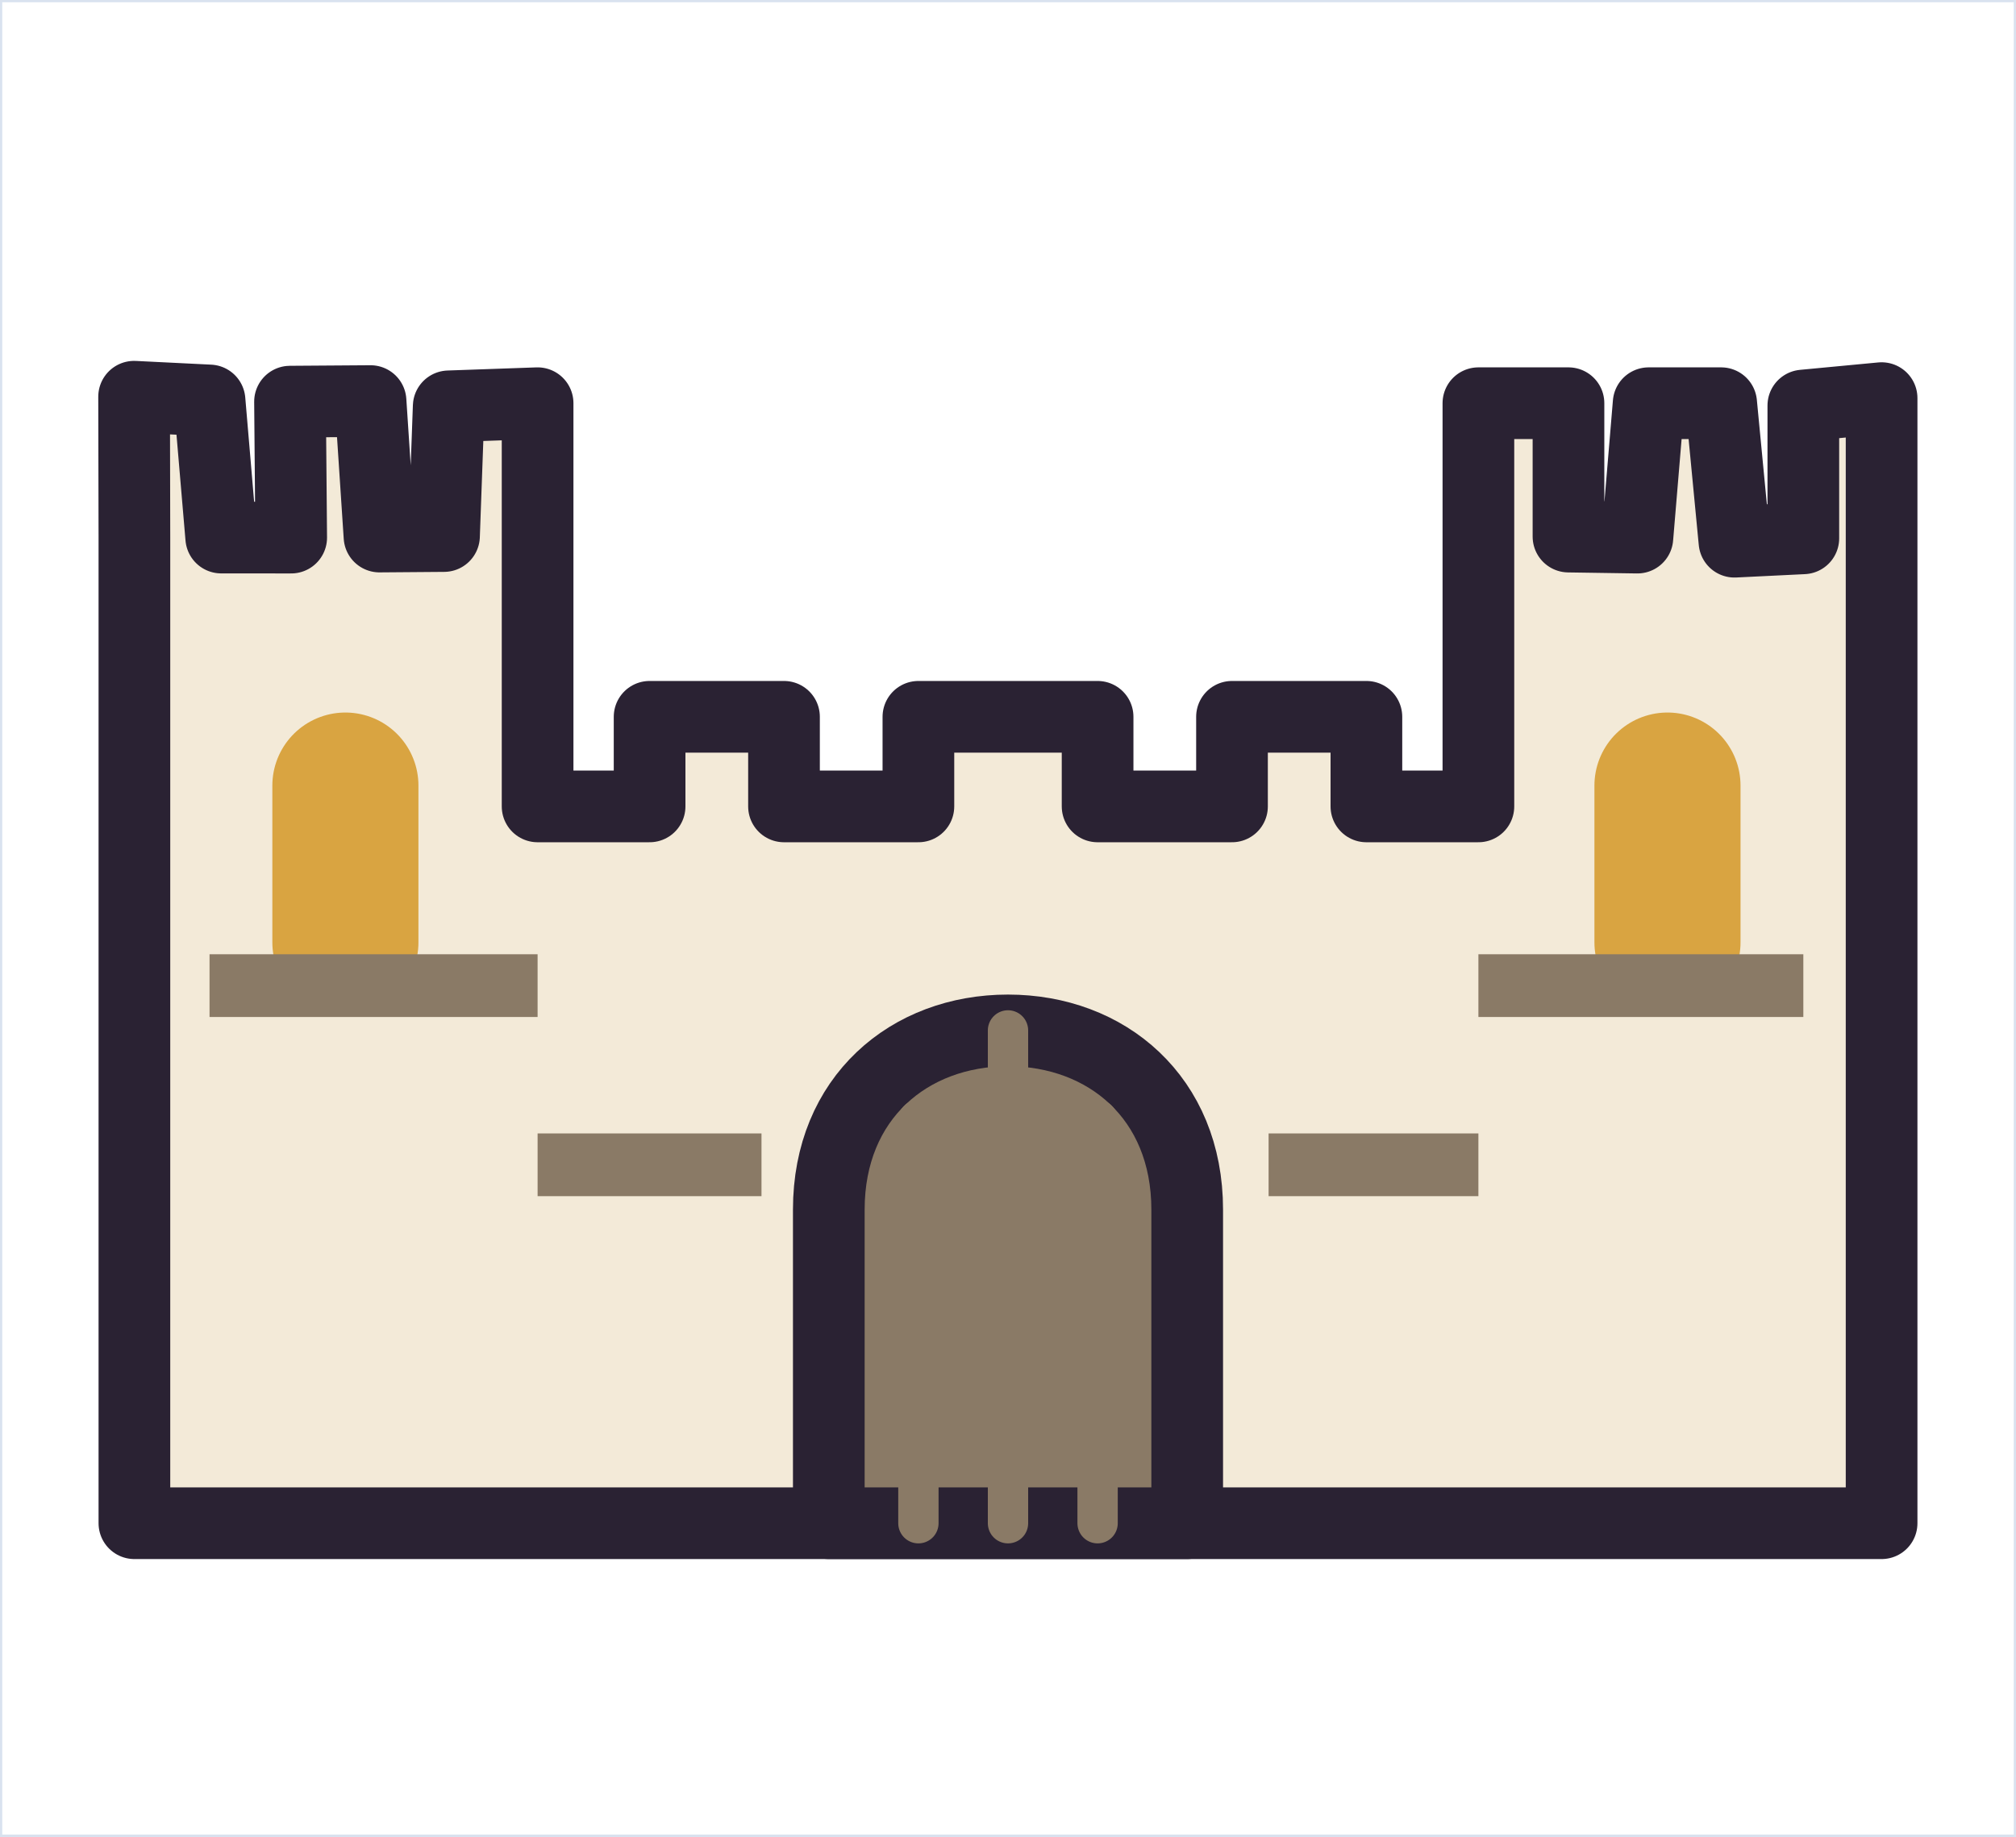
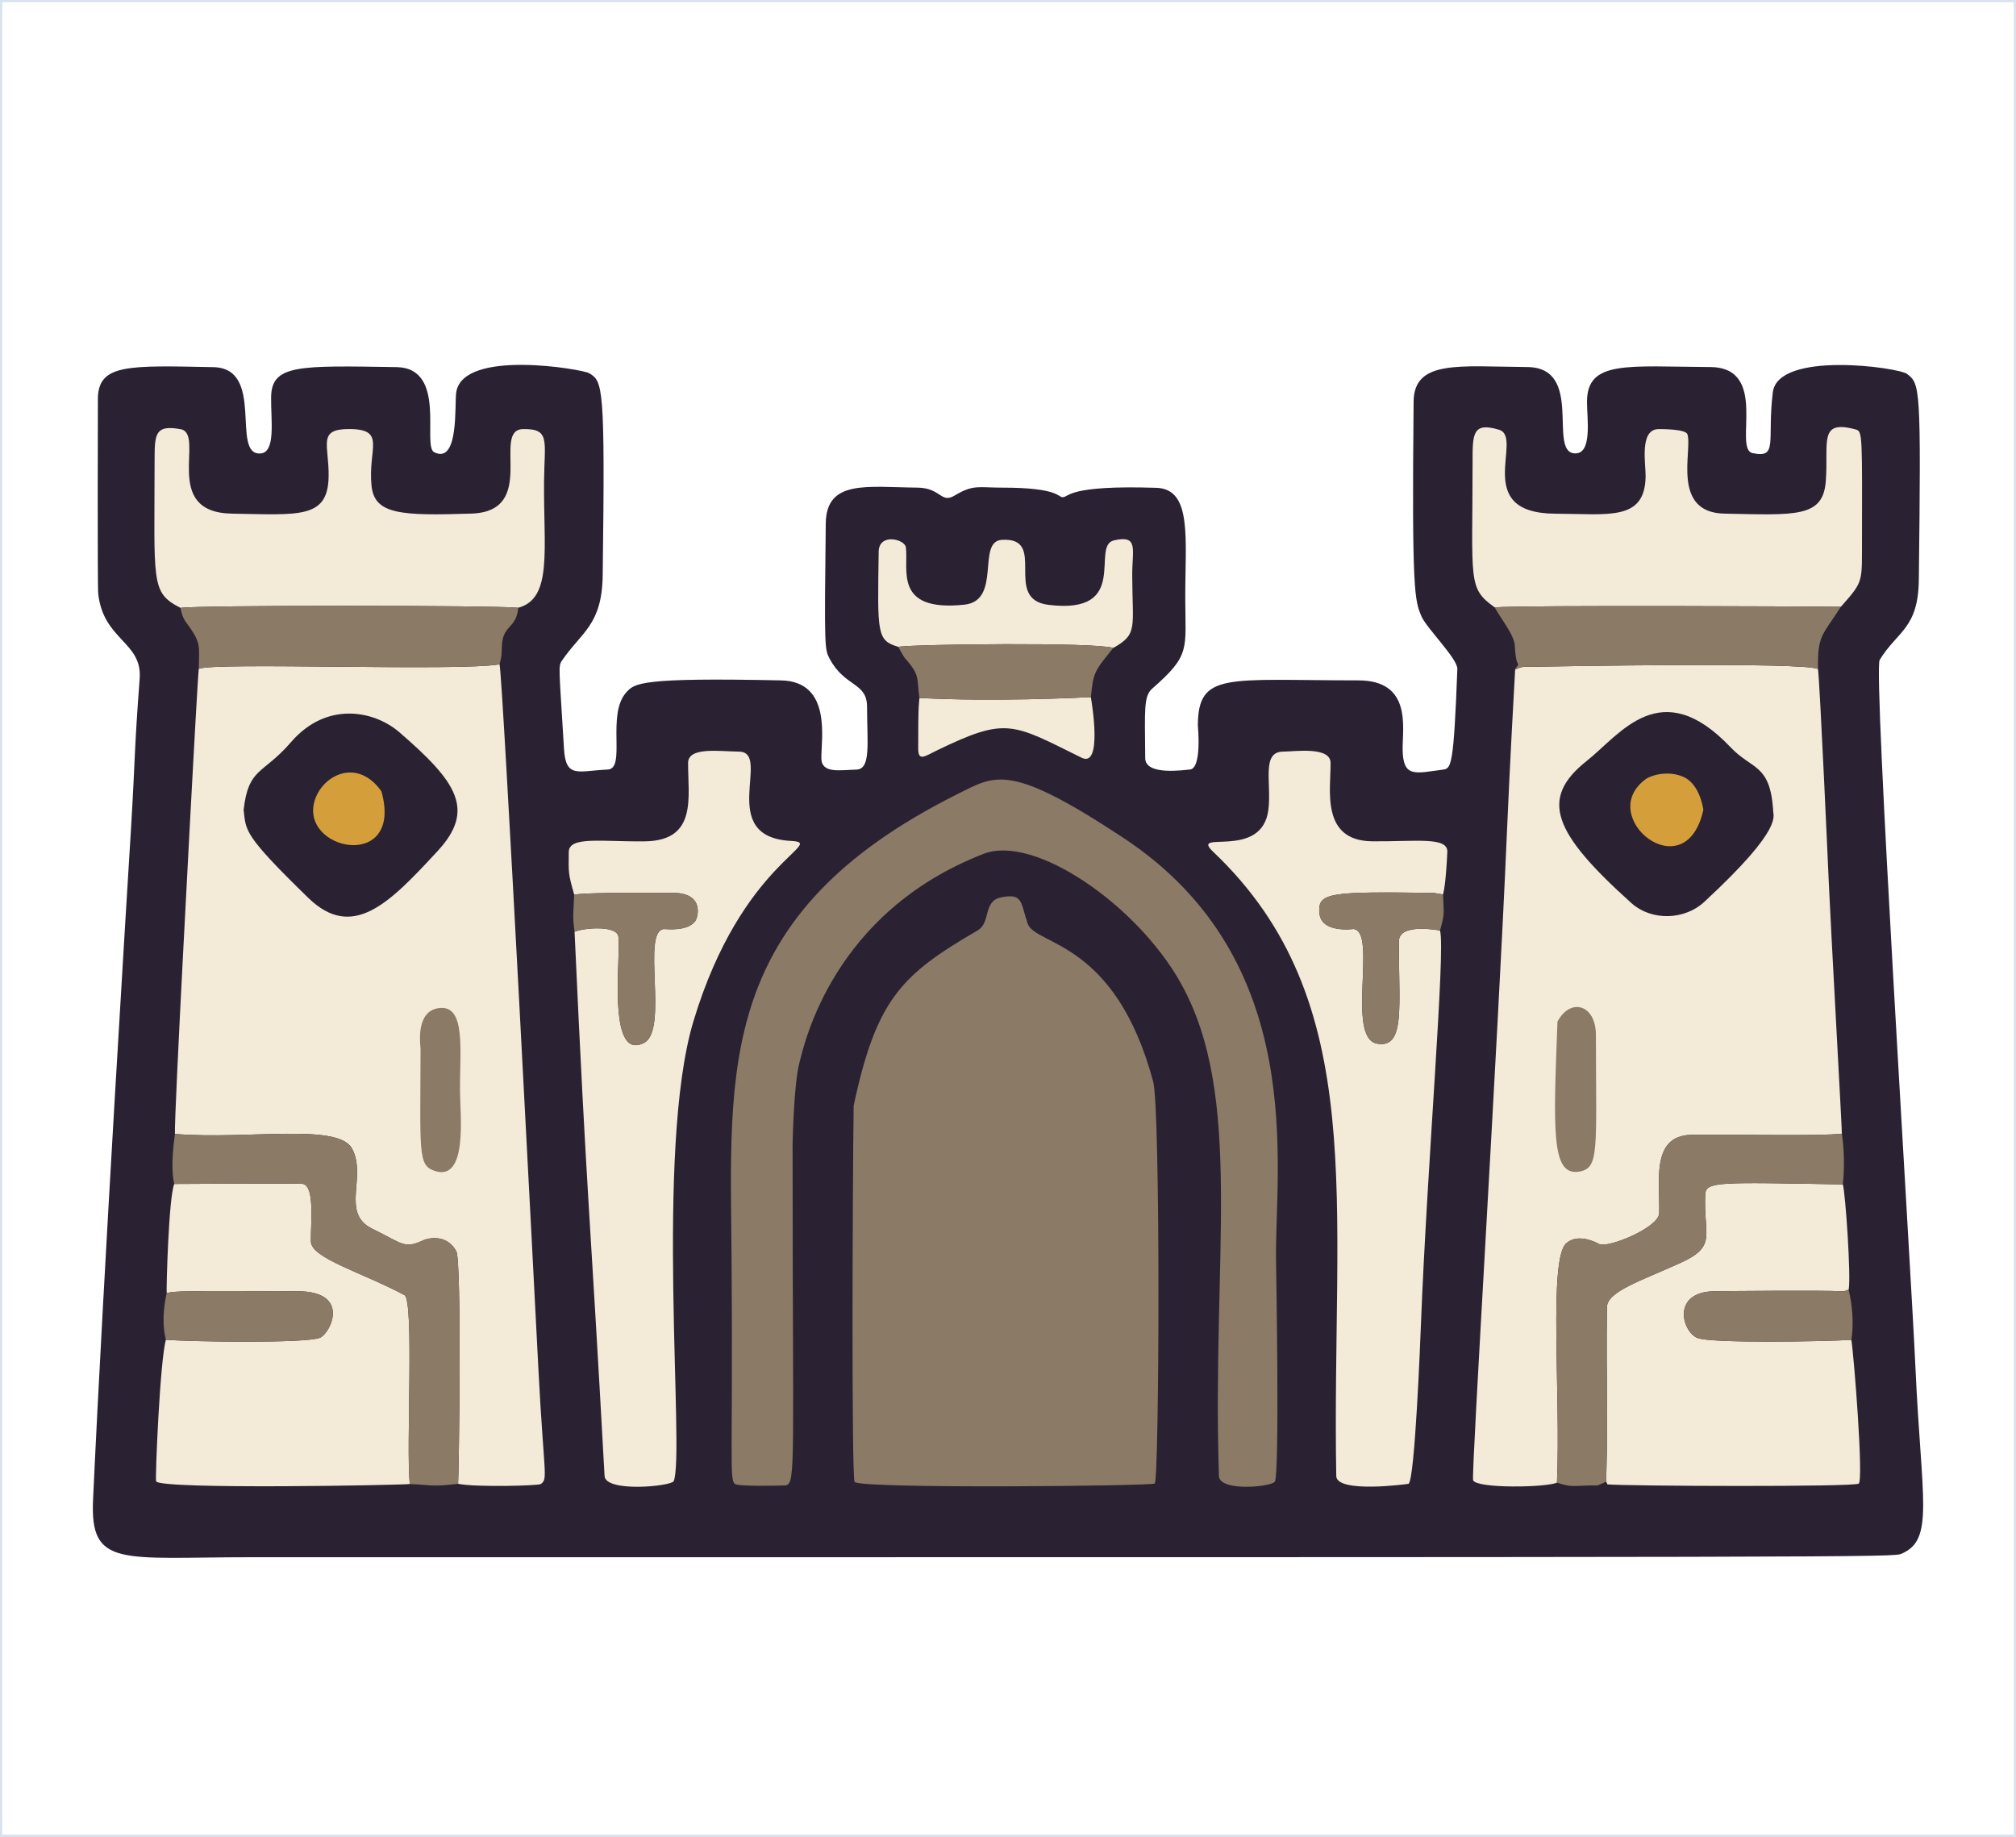
<svg xmlns="http://www.w3.org/2000/svg" width="100%" height="100%" viewBox="0 0 450 410" version="1.1" xml:space="preserve" style="fill-rule:evenodd;clip-rule:evenodd;">
  <g id="guia" opacity="0.4">
    <rect x="0" y="0" width="450" height="410" style="fill:none;stroke:#9fb7d8;stroke-width:1px;" />
  </g>
  <g id="pieza">
-     <path d="M30,340l0,-220l-0.067,-31.446l16.839,0.832l2.608,30.604l15.618,0.01l-0.262,-30.349l17.976,-0.125l1.996,30.237l14.401,-0.112l1.048,-28.952l19.843,-0.699l0,90l25,0l0,-20l30,0l0,20l30,0l0,-20l40,0l0,20l30,0l0,-20l30,0l0,20l25,0l0,-90l20.107,0l0,29.772l15.383,0.228l2.51,-30l16.189,0l2.966,30.913l15.375,-0.751l0,-29.642l17.47,-1.654l0,251.135l-390,0Z" style="fill:#f3ead8;fill-rule:nonzero;stroke:#2a2233;stroke-width:16px;stroke-linecap:round;stroke-linejoin:round;" />
-     <path d="M185,340l0,-70c0,-25 18,-40 40,-40c22,0 40,15 40,40l0,70l-80,0Z" style="fill:#8a7a66;fill-rule:nonzero;stroke:#2a2233;stroke-width:16px;stroke-linecap:round;stroke-linejoin:round;" />
-     <path d="M205,250l0,90m20,-110l0,110m20,-90l0,90" style="fill:none;fill-rule:nonzero;stroke:#8a7a66;stroke-width:9px;stroke-linecap:round;stroke-linejoin:round;" />
-     <path d="M77.096,175.349l0,35m295.108,-35l0,35" style="fill:#f3ead8;fill-rule:nonzero;stroke:#d9a441;stroke-width:32.61px;stroke-linecap:round;stroke-linejoin:bevel;" />
-     <path d="M46.771,220l73.229,-0m210,0l72.53,0m-282.53,40l49.976,0m113.193,0l46.831,0" style="fill:none;fill-rule:nonzero;stroke:#8a7a66;stroke-width:14px;stroke-linejoin:round;" />
+     <path d="M29.242,184.971c1.005,-16.824 0.676,-16.76 1.935,-33.518c0.616,-8.196 -8.13,-8.556 -9.25,-18.927c-0.199,-1.842 -0.077,-43.863 -0.075,-43.925c0.354,-7.338 6.89,-7.027 25.781,-6.648c11.65,0.234 3.807,19.608 10.459,19.271c3.556,-0.18 2.34,-7.532 2.423,-12.617c0.119,-7.289 6.24,-7 27.965,-6.665c11.458,0.177 5.639,17.631 8.455,19.01c5.609,2.748 4.475,-10.878 4.912,-13.456c1.64,-9.674 28.162,-5.056 29.604,-4.219c3.129,1.815 3.641,2.601 3.081,45.105c-0.147,11.167 -4.716,12.654 -9.08,19.05c-0.889,1.304 -0.65,1.441 0.442,19.722c0.398,6.67 3.131,4.913 9.771,4.616c4.155,-0.186 -0.353,-12.233 4.119,-17.208c1.854,-2.063 3.022,-3.361 34.566,-2.691c11.334,0.241 8.952,13.027 8.986,17.378c0.027,3.495 4.209,2.623 7.814,2.534c3.294,-0.082 2.406,-5.804 2.385,-14.073c-0.014,-5.435 -4.958,-4.317 -8.337,-10.655c-1.137,-2.133 -1.203,-2.256 -0.877,-30.202c0.115,-9.866 9.196,-8.106 20.408,-8.012c5.406,0.045 5.222,3.655 8.393,1.75c4.138,-2.485 5.217,-1.742 10.463,-1.747c12.882,-0.011 12.541,2.183 13.645,2.137c1.439,-0.059 1.128,-2.731 20.888,-2.095c8.091,0.26 6.418,11.438 6.45,24.733c0.027,11.378 1.22,12.572 -7.337,20.051c-1.976,1.727 -1.686,4.585 -1.599,15.578c0.031,3.974 8.849,2.581 9.926,2.523c2.791,-0.151 1.814,-9.684 1.816,-9.872c0.089,-11.995 6.407,-10.037 35.815,-10.032c11.992,0.002 9.858,10.547 9.897,15.27c0.054,6.497 2.654,5.505 9.045,4.645c1.798,-0.242 2.359,-0.827 3.17,-22.456c0.085,-2.278 -6.895,-9.139 -7.997,-11.723c-1.507,-3.533 -2.197,-5.15 -1.765,-47.983c0.094,-9.366 10.196,-7.807 25.369,-7.69c12.695,0.098 4.652,18.736 10.463,19.261c4.182,0.378 2.848,-7.842 2.869,-11.571c0.051,-9.253 8.983,-7.801 27.517,-7.689c13.218,0.08 5.075,18.265 9.425,19.199c5.798,1.246 3.223,-2.699 4.528,-13.535c1.127,-9.353 28.007,-5.59 29.951,-4.139c2.953,2.203 3.166,2.87 2.649,45.976c-0.131,10.922 -4.818,11.444 -8.739,17.866c-1.475,2.416 6.924,134.561 7.992,158.117c1.333,29.388 4.275,38.24 -3.097,41.385c-1.878,0.801 -1.896,0.801 -368.471,0.791c-28.943,-0.001 -35.928,2.409 -35.225,-12.843c2.343,-50.816 7.731,-137.8 8.473,-149.778Z" style="fill:#2a2233;" />
+     <path d="M338.203,149.458c1.799,-0.797 1.794,-0.589 3.745,-0.625c5.108,-0.092 61.131,-1.107 63.858,0.51c0.463,3.953 2.259,44.299 2.431,48.152c0.451,10.121 2.928,54.565 2.898,55.553c-5.406,0.614 -23.285,0.109 -33.571,0.263c-9.249,0.138 -6.945,10.83 -7.216,17.533c-0.129,3.192 -11.511,7.87 -13.424,6.829c-0.514,-0.28 -4.634,-2.522 -7.313,-0.154c-4.011,3.544 -1.188,33.992 -2.078,53.425c-2.429,1.102 -17.893,1.345 -18.714,-0.525c-0.463,-1.054 5.514,-96.764 7.541,-144.452c0.658,-15.473 1.677,-33.59 1.841,-36.51Z" style="fill:#f3ead8;" />
+     <path d="M111.505,148.286c0.727,2.576 8.019,144.526 8.664,157.096c1.24,24.132 2.229,24.706 0.523,25.88c-0.531,0.366 -14.434,0.752 -18.439,-0.06c0.172,-1.282 0.845,-49.581 -0.396,-51.887c-2.293,-4.264 -6.863,-2.706 -7.255,-2.522c-4.427,2.073 -4.579,0.852 -11.507,-2.518c-7.137,-3.471 -1.158,-11.581 -4.497,-17.86c-3.107,-5.842 -23.347,-1.965 -39.552,-3.304c-0.164,-4.717 3.669,-75.265 4.024,-81.808c0.096,-1.761 1.098,-20.205 1.301,-22.012c3.457,-1.53 57.982,0.608 67.132,-1.006Z" style="fill:#f3ead8;" />
+     <path d="M322.111,199.649c-2.019,-0.318 -2.004,-0.341 -2.18,-0.344c-23.45,-0.32 -25.813,-0.068 -25.417,4.518c0.394,4.562 7.51,3.536 7.599,3.544c5.395,0.47 -1.768,24.368 5.3,25.596c6.405,1.113 4.743,-8.608 4.849,-22.888c0.03,-4.02 8.424,-2.508 9.17,-2.373c1.266,4.266 -2.884,52.287 -4.275,88.289c-0.109,2.823 -1.321,34.195 -2.742,35.207c-0.072,0.051 -16.075,2.215 -16.143,-1.73c-1.063,-61.088 7.733,-105.93 -27.481,-139.345c-5.406,-5.13 10.906,2.056 12.333,-9.395c0.738,-5.924 -1.641,-12.954 3.302,-12.96c2.551,-0.003 10.536,-1.211 10.578,2.509c0.066,5.903 -2.292,17.417 9.332,17.512c9.744,0.08 16.894,-1.086 16.729,2.393c-0.327,6.869 -0.776,8.727 -0.954,9.467Z" style="fill:#f3ead8;" />
+     <path d="M128.163,199.682c-1.318,-4.695 -1.266,-4.664 -1.209,-9.507c0.043,-3.608 7.441,-2.251 17.023,-2.38c11.783,-0.158 9.566,-9.957 9.616,-17.509c0.024,-3.611 6.844,-2.576 11.36,-2.517c7.493,0.098 -5.24,19.059 11.589,19.933c8.303,0.432 -10.972,4.377 -21.767,40.292c-8.65,28.781 -1.86,96.527 -4.389,102.606c-0.484,1.163 -15.234,2.598 -15.439,-1.148c-3.325,-60.789 -3.928,-60.638 -6.697,-121.469c2.117,-0.887 9.265,-1.47 9.773,0.994c0.714,3.464 -2.799,28.319 5.785,23.769c5.466,-2.897 -0.685,-24.938 4.39,-25.372c0.375,-0.032 5.123,0.633 6.957,-1.721c0.656,-0.842 2.171,-6.326 -4.89,-6.356c-18.113,-0.077 -20.345,0.181 -22.102,0.384Z" style="fill:#f3ead8;" />
+     <path d="M411.35,264.375c0.573,1.829 1.874,20.872 1.29,23.512c-0.846,0.175 -0.716,0.407 -1.655,0.342c-3.559,-0.248 -25.936,-0.032 -28.191,-0.01c-9.707,0.094 -7.395,8.909 -3.956,10.414c2.888,1.264 28.664,0.81 34.408,0.437c0.56,3.264 2.755,31.192 1.653,32.087c-0.964,0.783 -51.733,0.561 -56.093,0.176l-0.284,-0.603c0.503,-19.557 -0.052,-19.466 0.168,-38.946c0.04,-3.519 7.57,-5.867 16.525,-9.943c8.206,-3.736 4.965,-6.226 5.419,-15.199c0.148,-2.929 2.623,-2.769 30.716,-2.266Z" style="fill:#f3ead8;" />
+     <path d="M38.896,264.275c2.293,-0.015 27.754,-0.178 28.665,-0.026c2.782,0.462 1.761,8.885 1.841,12.884c0.074,3.711 11.344,6.861 20.871,11.937c2.221,1.183 0.344,33.886 1.19,42.179c-1.414,0.244 -55.843,1.278 -56.617,-0.602c-0.241,-0.587 0.864,-27.143 2.191,-31.608c4.766,0.456 31.561,0.862 34.406,-0.442c2.394,-1.097 6.882,-10.329 -4.974,-10.375c-26.615,-0.103 -26.96,-0.039 -29.261,0.39c-0.104,-0.897 0.436,-21.374 1.689,-24.336Z" style="fill:#f3ead8;" />
+     <path d="M333.645,135.576c-6.069,-4.323 -4.958,-5.699 -4.945,-32.333c0.003,-6.275 -0.1,-9.136 5.91,-7.318c5.642,1.707 -6.33,18.66 12.574,18.737c11.921,0.049 19.952,1.702 20.143,-8.273c0.053,-2.742 -1.47,-10.58 2.898,-10.608c0.521,-0.003 5.988,-0.039 6.416,1.123c1.24,3.365 -3.745,17.499 8.253,17.743c16.04,0.326 22.032,0.914 22.65,-7.244c0.653,-8.626 -1.736,-13.839 6.69,-11.537c1.548,0.423 1.427,1.107 1.388,27.279c-0.01,6.893 -0.098,7.092 -4.718,12.297c-1.725,-0.061 -71.62,-0.397 -77.258,0.134Z" style="fill:#f3ead8;" />
+     <path d="M40.292,135.686c-6.714,-3.463 -5.806,-5.365 -5.782,-33.49c0.005,-5.567 0.338,-7.373 5.789,-6.398c5.694,1.018 -4.52,18.605 11.505,18.854c14.919,0.232 21.395,1.214 21.549,-8.271c0.116,-7.129 -2.591,-10.64 4.636,-10.613c8.372,0.032 4.054,4.504 4.954,12.755c0.689,6.314 6.573,6.62 22.277,6.116c15.04,-0.483 4.397,-18.709 11.517,-18.858c6.171,-0.129 4.778,2.66 4.704,11.65c-0.127,15.338 1.926,26.168 -5.762,28.229c-5.352,-0.562 -71.64,-0.593 -75.388,0.026Z" style="fill:#f3ead8;" />
+     <path d="M200.481,144.373c-4.798,-1.437 -4.61,-2.897 -4.347,-21.238c0.06,-4.217 5.834,-2.813 6.073,-0.955c0.632,4.914 -2.819,14.446 13.045,12.791c8.42,-0.879 2.678,-14.094 8.349,-14.467c10.442,-0.687 0.058,13.222 10.413,14.502c18.478,2.285 9.347,-13.161 14.622,-14.383c5.591,-1.295 4.077,2.008 4.092,7.757c0.031,11.793 1.333,13.132 -4.23,16.248c-4.101,-1.307 -43.831,-0.852 -48.018,-0.255Z" style="fill:#f3ead8;" />
+     <path d="M205.231,155.795c16.468,0.874 35.207,-0.036 38.264,-0.184c0.182,1.079 2.68,15.861 -2.061,13.523c-15.553,-7.671 -16.718,-9.189 -32.344,-1.61c-2.661,1.291 -4.121,2.494 -4.131,-0.405c-0.036,-10.444 0.226,-10.381 0.272,-11.323Z" style="fill:#f3ead8;" />
+     <path d="M190.552,246.79c5.062,-23.736 10.655,-29.237 27.637,-39.091c3.093,-1.795 1.123,-6.573 5.313,-7.407c4.879,-0.971 4.289,1.153 5.876,5.839c1.699,5.014 19.509,3.568 28.031,35.303c1.65,6.145 1.371,88.852 0.343,89.705c-0.684,0.568 -65.687,1.217 -66.988,-0.348c-0.707,-0.85 -0.464,-66.24 -0.214,-84.002Z" style="fill:#8a7a66;" />
+     <path d="M176.92,255.125c-0.012,71.398 0.797,75.973 -1.524,76.428c-0.147,0.029 -10.334,0.326 -11.29,-0.299c-1.379,-0.902 -0.489,-4.803 -0.808,-49.946c-0.302,-42.859 -3.798,-77.059 50.625,-104.162c8.332,-4.149 11.458,-6.89 36.883,9.91c41.593,27.485 33.684,73.859 34.026,94.254c0.066,3.949 0.789,47.056 -0.244,49.372c-0.537,1.203 -12.388,2.363 -12.504,-1.216c-1.593,-49.142 5.631,-84.719 -8.533,-110.053c-9.68,-17.314 -32.601,-33.259 -44.006,-28.824c-33.711,13.109 -39.989,42.351 -41.12,46.695c-1.183,4.545 -1.469,16.408 -1.504,17.84Z" style="fill:#8a7a66;" />
+     <path d="M39.048,253.112c16.205,1.339 36.445,-2.538 39.552,3.304c3.339,6.279 -2.64,14.389 4.497,17.86c6.928,3.37 7.08,4.591 11.507,2.518c0.392,-0.184 4.962,-1.742 7.255,2.522c1.24,2.306 0.567,50.605 0.396,51.887c-5.779,0.698 -5.68,0.288 -10.792,0.046c-0.847,-8.293 1.03,-40.996 -1.19,-42.179c-9.526,-5.075 -20.797,-8.226 -20.871,-11.937c-0.08,-3.999 0.941,-12.422 -1.841,-12.884c-0.911,-0.151 -26.372,0.012 -28.665,0.026c-0.201,-0.87 -0.882,-3.811 0.151,-11.163Z" style="fill:#8a7a66;" />
+     <path d="M411.135,253.049c0.13,0.897 0.825,5.685 0.215,11.326c-28.094,-0.502 -30.568,-0.663 -30.716,2.266c-0.454,8.973 2.787,11.463 -5.419,15.199c-8.955,4.077 -16.485,6.424 -16.525,9.943c-0.221,19.481 0.335,19.39 -0.168,38.946c-0.636,0.278 -1.272,0.555 -1.907,0.833c-5.474,-0.025 -5.521,0.581 -9.079,-0.618c0.889,-19.433 -1.933,-49.881 2.078,-53.425c2.679,-2.367 6.799,-0.125 7.313,0.154c1.913,1.041 13.295,-3.637 13.424,-6.829c0.271,-6.704 -2.033,-17.395 7.216,-17.533c10.286,-0.154 28.164,0.351 33.571,-0.263Z" style="fill:#8a7a66;" />
+     <path d="M333.645,135.576c5.639,-0.531 75.533,-0.194 77.258,-0.134c-4.102,6.432 -5.221,6.233 -5.098,13.902c-2.727,-1.617 -58.75,-0.603 -63.858,-0.51c-1.951,0.035 -1.946,-0.173 -3.745,0.625c0.004,-0.437 0.643,-0.703 0.647,-1.14c0.003,-0.345 -0.515,-0.224 -0.726,-4.25c-0.127,-2.41 -3.602,-6.691 -4.478,-8.492Z" style="fill:#8a7a66;" />
+     <path d="M40.292,135.686c3.748,-0.618 70.036,-0.588 75.388,-0.026c-0.426,4.738 -3.434,3.723 -3.648,8.458c-0.096,2.129 0.037,2.094 -0.526,4.167c-9.15,1.614 -63.675,-0.524 -67.132,1.006c0.06,-5.338 0.661,-5.653 -2.934,-10.526c-0.156,-0.212 -0.807,-1.094 -1.147,-3.079Z" style="fill:#8a7a66;" />
+     <path d="M200.481,144.373c4.187,-0.597 43.917,-1.052 48.018,0.255c-4.304,5.339 -4.418,5.378 -5.003,10.983c-3.058,0.148 -21.797,1.058 -38.264,0.184c-0.668,-4.463 0.29,-4.928 -3.293,-8.946c-0.169,-0.189 -1.344,-2.275 -1.457,-2.475Z" style="fill:#8a7a66;" />
+     <path d="M128.163,199.682c1.757,-0.203 3.989,-0.461 22.102,-0.384c7.06,0.03 5.546,5.514 4.89,6.356c-1.834,2.354 -6.582,1.689 -6.957,1.721c-5.075,0.433 1.075,22.475 -4.39,25.372c-8.584,4.55 -5.071,-20.305 -5.785,-23.769c-0.508,-2.464 -7.655,-1.881 -9.773,-0.994c-0.522,-3.862 -0.234,-3.801 -0.087,-8.301Z" style="fill:#8a7a66;" />
+     <path d="M322.111,199.649c0.109,4.096 0.467,4.07 -0.679,8.053c-0.746,-0.134 -9.14,-1.647 -9.17,2.373c-0.106,14.28 1.556,24.001 -4.849,22.888c-7.068,-1.228 0.094,-25.126 -5.3,-25.596c-0.089,-0.008 -7.205,1.018 -7.599,-3.544c-0.396,-4.586 1.967,-4.838 25.417,-4.518c0.177,0.002 0.161,0.025 2.18,0.344Z" style="fill:#8a7a66;" />
+     <path d="M37.207,288.611c2.302,-0.429 2.646,-0.493 29.261,-0.39c11.856,0.046 7.369,9.278 4.974,10.375c-2.845,1.304 -29.64,0.898 -34.406,0.442c-0.216,-0.806 -1.167,-4.356 0.17,-10.427Z" style="fill:#8a7a66;" />
+     <path d="M412.64,287.887c0.211,0.871 1.44,5.952 0.606,11.183c-5.744,0.373 -31.521,0.826 -34.408,-0.437c-3.438,-1.505 -5.751,-10.32 3.956,-10.414c2.255,-0.022 24.632,-0.238 28.191,0.01c0.939,0.065 0.809,-0.167 1.655,-0.342Z" style="fill:#8a7a66;" />
+     <path d="M347.652,228.035c2.888,-5.427 8.573,-3.843 8.578,2.998c0.02,25.945 0.821,29.751 -3.79,30.491c-6.223,0.999 -5.704,-9.262 -4.788,-33.489Z" style="fill:#8a7a66;" />
+     <path d="M102.68,243.6c-0.004,4.863 1.886,20.459 -5.796,17.708c-3.602,-1.29 -3.066,-4.107 -3.01,-27.134c0.002,-0.694 -1.262,-8.415 4.043,-9.149c6.201,-0.857 4.676,9.485 4.762,18.574Z" style="fill:#8a7a66;" />
+     <path d="M54.383,180.747c1.095,-9.509 4.292,-7.802 10.563,-15.08c7.995,-9.279 18.654,-7 24.16,-2.252c12.95,11.165 17.064,17.364 8.568,26.557c-10.74,11.621 -18.934,20.102 -28.874,10.433c-14.544,-14.148 -13.882,-14.947 -14.418,-19.658Z" style="fill:#2a2233;" />
+     <path d="M395.793,180.761c-0.207,1.276 3.039,3.514 -15.409,20.582c-4.248,3.93 -11.61,4.395 -16.294,0.182c-17.454,-15.696 -20.52,-23.275 -9.91,-31.678c7.499,-5.939 16.495,-19.5 32.107,-3.047c4.817,5.077 8.773,3.629 9.506,13.961Z" style="fill:#2a2233;" />
+     <path d="M85.148,176.648c4.999,18.029 -18.544,13.26 -14.859,1.898c1.828,-5.634 9.553,-9.444 14.859,-1.898Z" style="fill:#d49f3a;" />
+     <path d="M380.213,180.748c-3.964,18.15 -24.324,1.468 -12.817,-6.872c1.047,-0.759 4.63,-1.944 8.118,-0.579c3.772,1.476 4.591,6.754 4.699,7.45Z" style="fill:#d49e3a;" />
  </g>
</svg>
